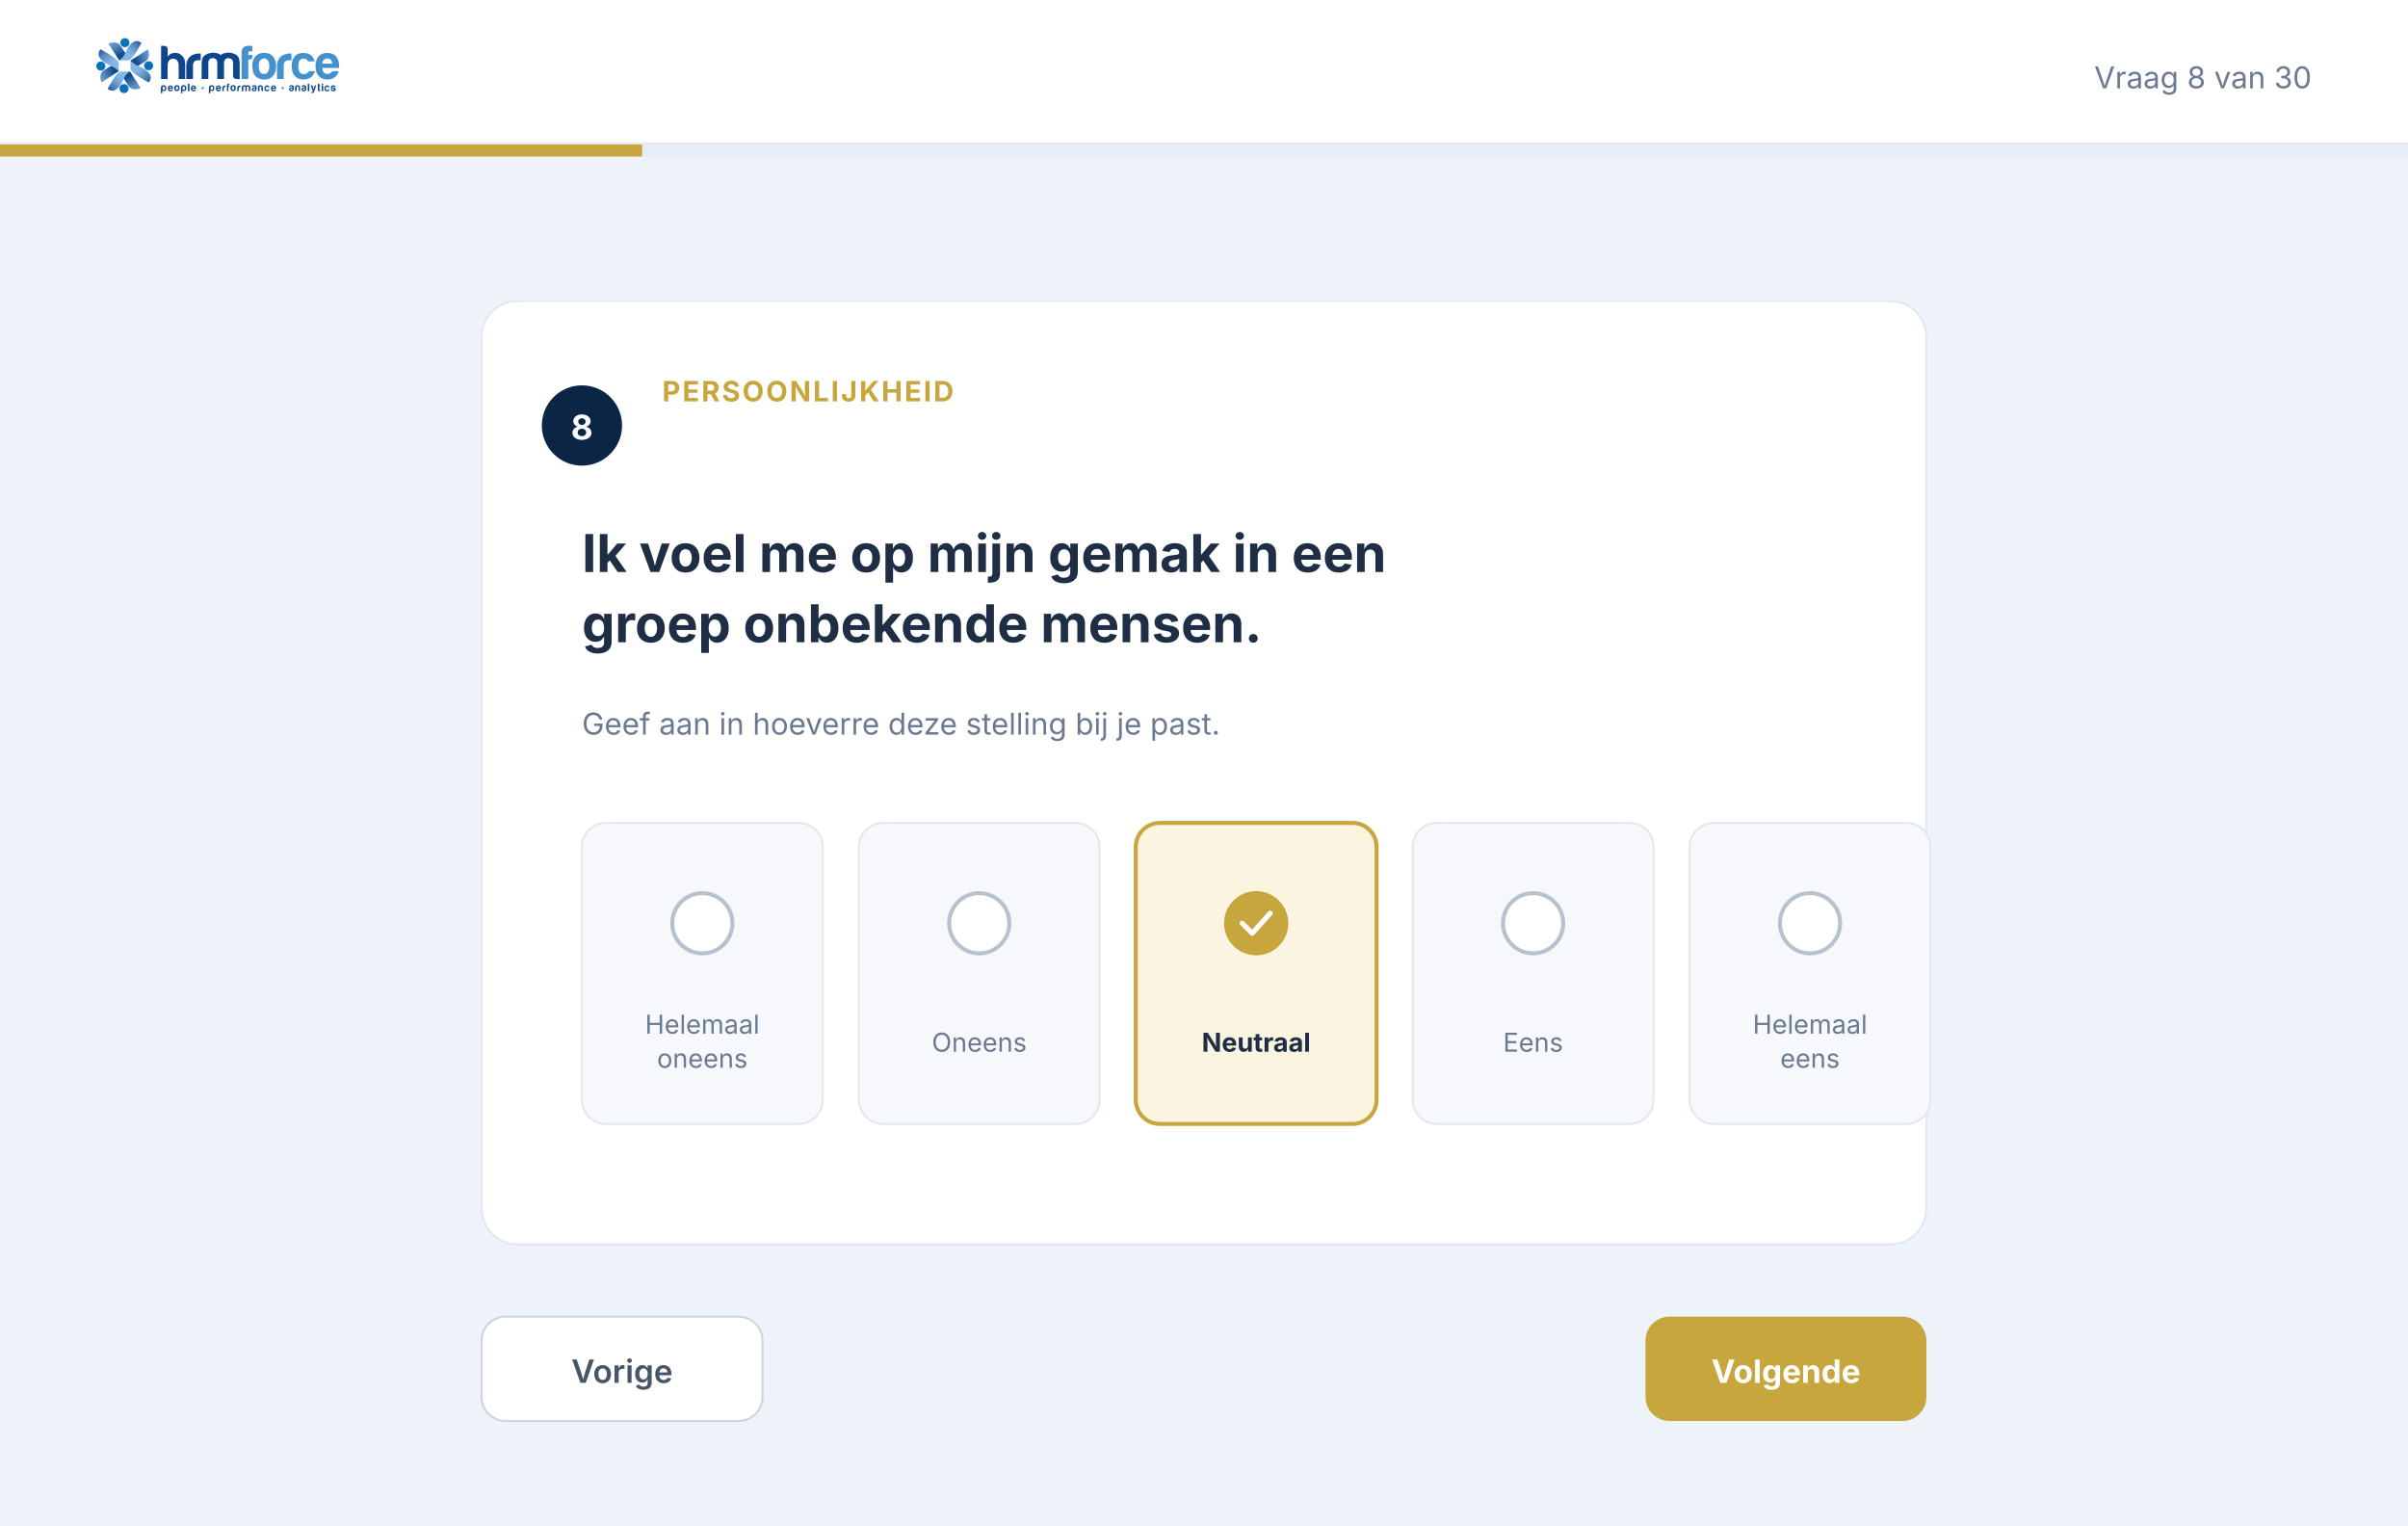
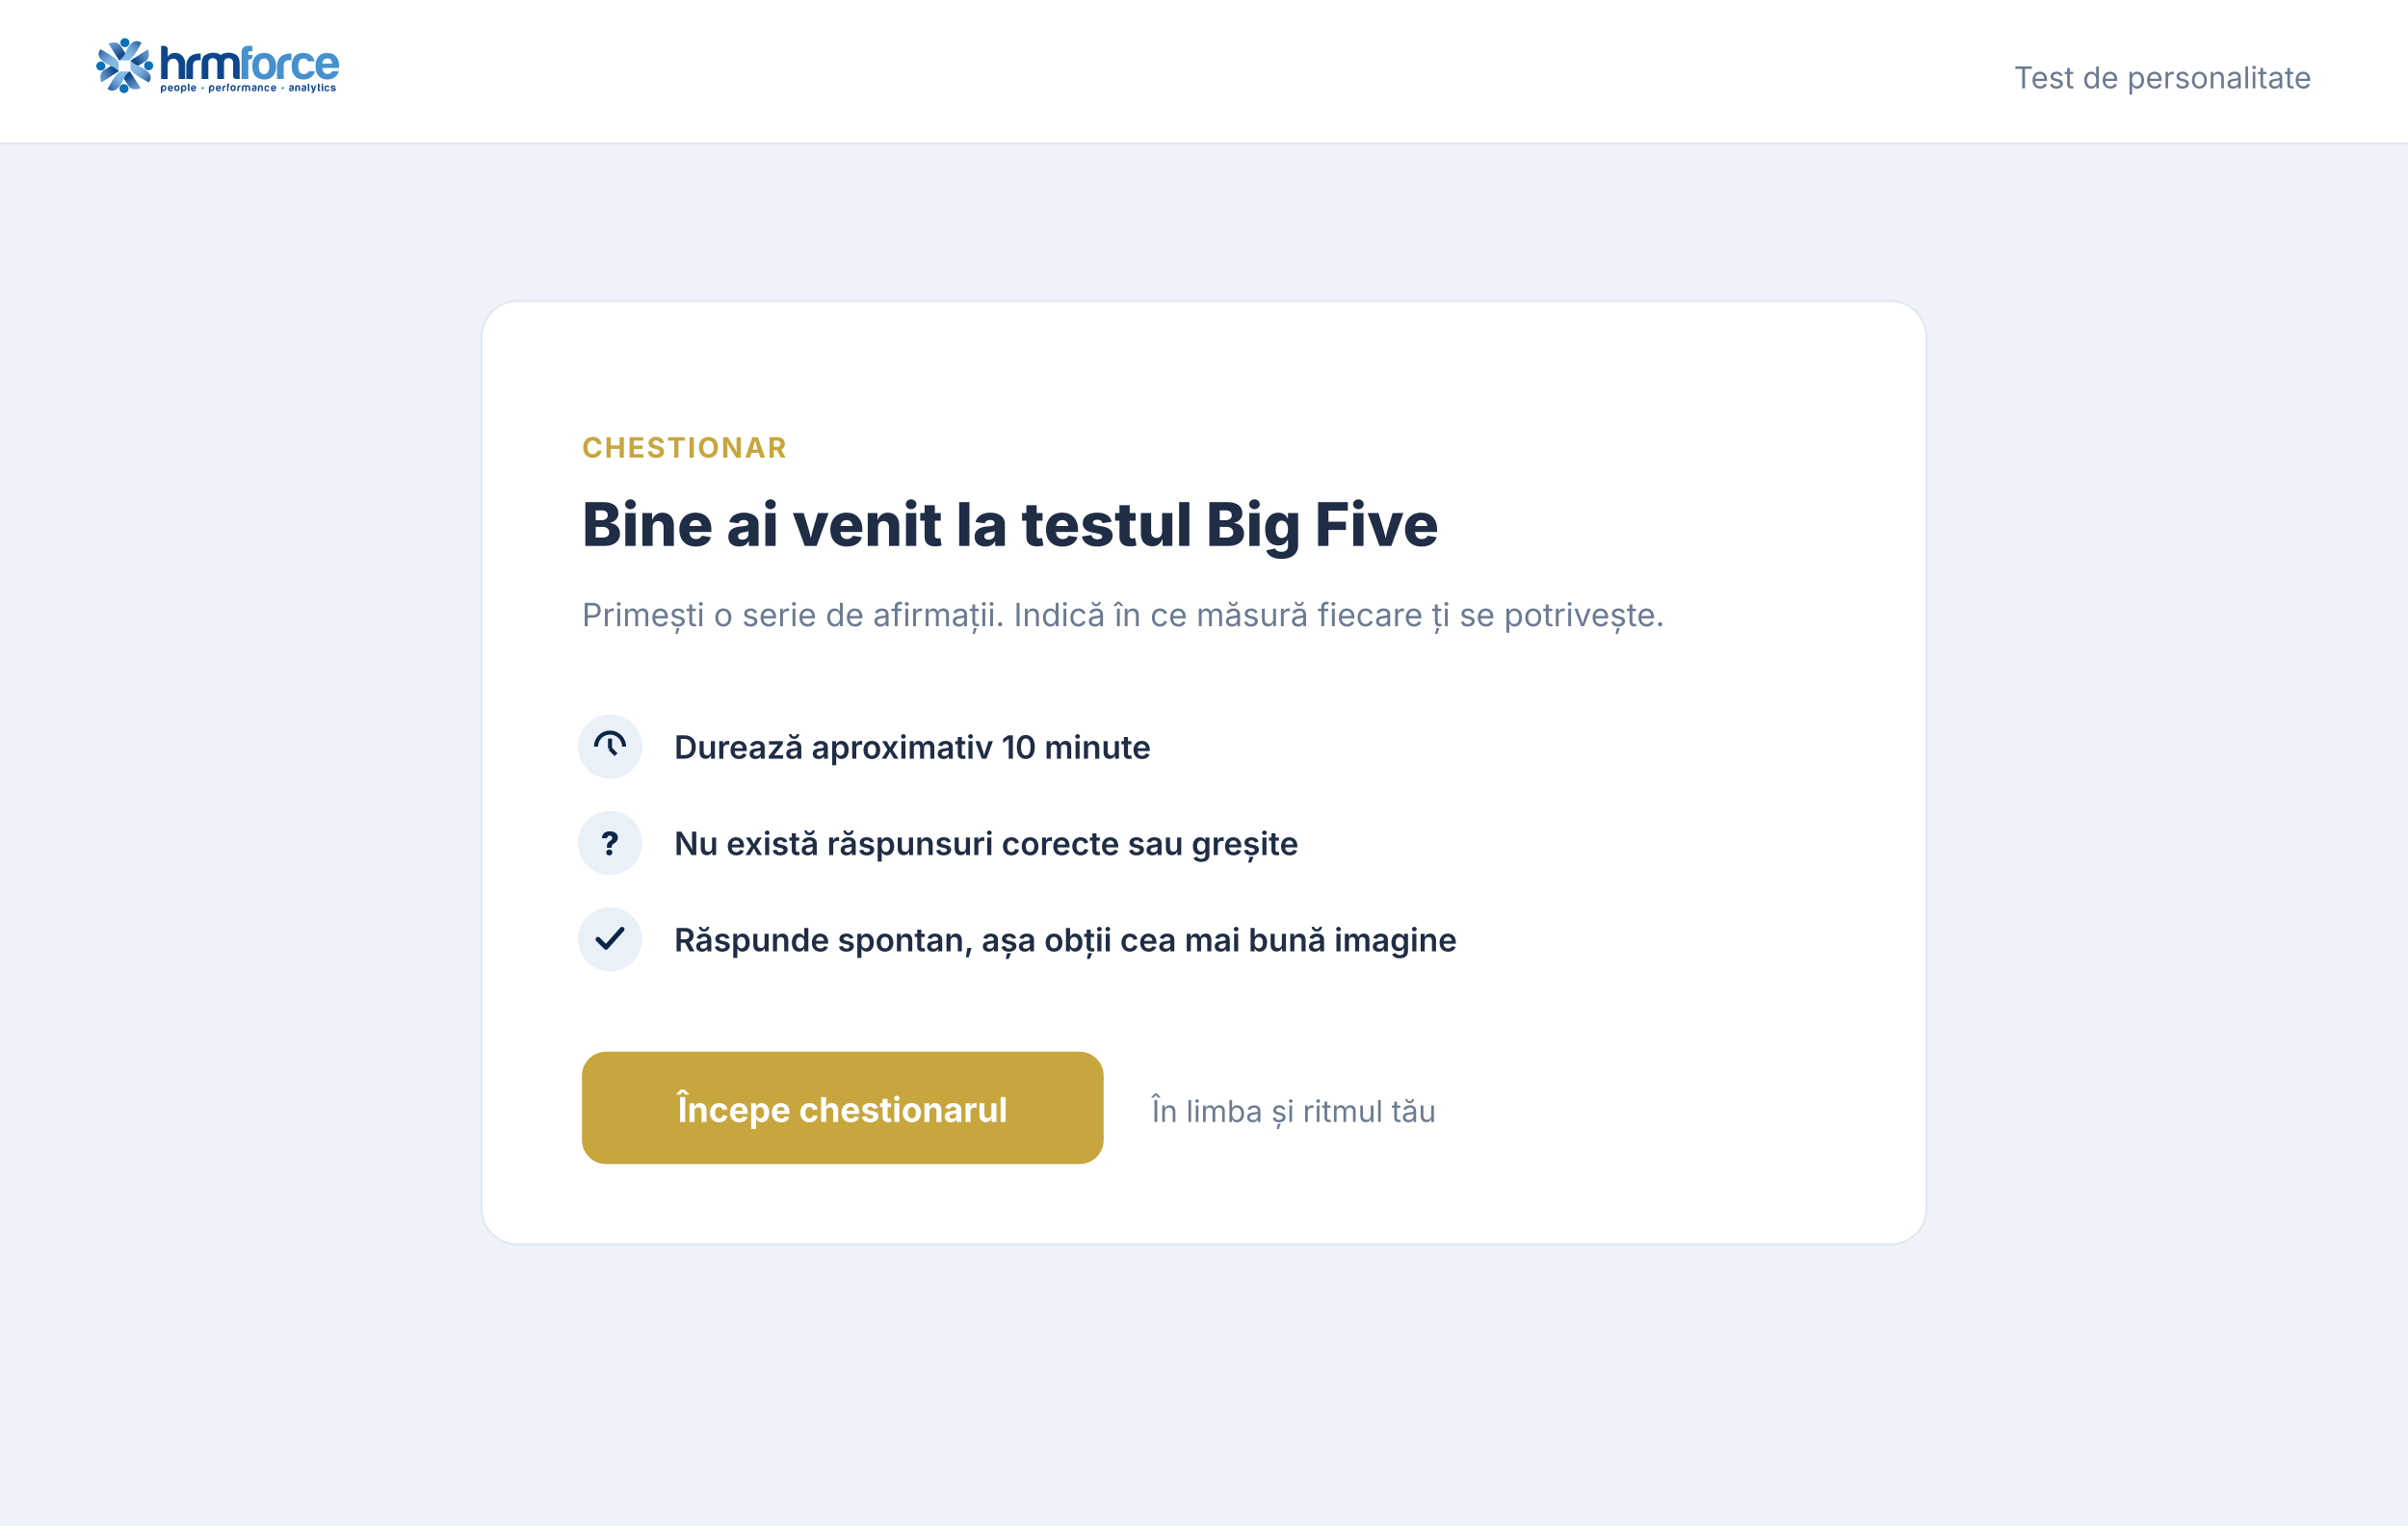
- <svg xmlns="http://www.w3.org/2000/svg" viewBox="0 0 1200 760" font-family="Inter, Segoe UI, Arial, sans-serif" role="img" aria-label="Voorbeeld van het vraagscherm van de hrmforce vragenlijst">
+ <svg xmlns="http://www.w3.org/2000/svg" viewBox="0 0 1200 760" font-family="Inter, Segoe UI, Arial, sans-serif" role="img" aria-label="Exemplu al ecranului de start al chestionarului hrmforce">
  <rect width="1200" height="760" fill="#EEF3F9" />
  <rect x="0" y="0" width="1200" height="72" fill="#FFFFFF" />
  <rect x="0" y="71" width="1200" height="1" fill="#E2E8F0" />
  <g transform="translate(48,19) scale(0.55)">
    <style type="text/css"> .st0{fill:#0E468C;} .st1{fill:#4591CE;} .st2{fill:url(#SVGID_1_);} .st3{fill:url(#SVGID_00000041267482969201277320000011676004090900070813_);} .st4{fill:url(#SVGID_00000144306899739107414480000012411539074238491052_);} .st5{fill:url(#SVGID_00000100347349085123008000000009338267687057571459_);} .st6{fill:#0A70B7;} .st7{fill:url(#SVGID_00000059277984011126092460000010400653105938874040_);} .st8{fill:url(#SVGID_00000088833721890740601420000012042617213019863223_);} .st9{fill:url(#SVGID_00000072260808754010315440000013491959279719050657_);} .st10{fill:url(#SVGID_00000000938048071514272790000013602773776282085567_);} </style>
    <g>
      <g>
        <path class="st0" d="M59.9,49.2c0,0.2-0.1,0.3-0.2,0.5c-0.1,0.1-0.3,0.2-0.5,0.2h-0.7V45c0-0.9,0.3-1.5,0.8-1.9 c0.5-0.3,1.1-0.5,1.7-0.5c0.3,0,0.7,0.1,1,0.2c0.3,0.1,0.6,0.3,0.8,0.5c0.4,0.5,0.6,1.2,0.6,2c0,0.8-0.2,1.5-0.6,2 c-0.4,0.5-0.9,0.7-1.5,0.7c-0.3,0-0.6-0.1-0.9-0.2c-0.3-0.1-0.5-0.3-0.6-0.6V49.2z M62.2,45.4c0-0.5-0.1-0.9-0.3-1.2 c-0.2-0.3-0.5-0.4-0.8-0.4c-0.4,0-0.6,0.1-0.8,0.4c-0.2,0.2-0.3,0.6-0.3,1.2c0,0.5,0.1,0.9,0.3,1.1c0.2,0.3,0.5,0.4,0.8,0.4 c0.3,0,0.6-0.1,0.8-0.4C62.1,46.2,62.2,45.9,62.2,45.4z" />
        <path class="st0" d="M68.4,46.4h1c-0.1,0.5-0.4,1-0.8,1.3c-0.4,0.3-0.9,0.5-1.5,0.5c-0.7,0-1.3-0.2-1.7-0.7 c-0.4-0.5-0.6-1.1-0.6-2c0-0.8,0.2-1.5,0.6-2c0.4-0.5,1-0.7,1.7-0.7c0.8,0,1.4,0.2,1.8,0.7c0.4,0.5,0.6,1.2,0.6,2 c0,0.1,0,0.1,0,0.1c0,0,0,0.1,0,0.1c0,0.1,0,0.1,0,0.1h-3.4c0,0.4,0.1,0.7,0.3,0.9c0.2,0.2,0.4,0.3,0.8,0.3c0.2,0,0.4,0,0.6-0.1 c0,0,0.1,0,0.1-0.1c0,0,0.1-0.1,0.1-0.1c0,0,0.1-0.1,0.1-0.2C68.2,46.4,68.3,46.4,68.4,46.4z M66.1,44.8h2c0-0.4-0.1-0.6-0.3-0.8 c-0.2-0.2-0.4-0.3-0.7-0.3c-0.3,0-0.5,0.1-0.7,0.3C66.2,44.2,66.1,44.5,66.1,44.8z" />
        <path class="st0" d="M71.4,47.5c-0.3-0.2-0.5-0.6-0.6-1c-0.1-0.4-0.2-0.8-0.2-1.2c0-0.4,0-0.7,0.1-1.1c0.1-0.4,0.3-0.6,0.5-0.9 c0.3-0.4,0.8-0.6,1.3-0.7c0.5-0.1,1,0,1.5,0.1c0.5,0.2,0.9,0.5,1.1,1c0.2,0.4,0.3,0.9,0.3,1.5c0,0.4,0,0.8-0.1,1.1 c-0.1,0.3-0.2,0.6-0.4,0.8c-0.3,0.4-0.7,0.7-1.2,0.8c-0.4,0.1-0.9,0.1-1.3,0C72,47.9,71.7,47.7,71.4,47.5z M72.4,44 c-0.3,0.3-0.4,0.7-0.4,1.3c0,0.6,0.1,1,0.3,1.2c0.1,0.1,0.2,0.2,0.4,0.3c0.2,0.1,0.4,0.1,0.6,0c0.2-0.1,0.4-0.2,0.5-0.4 c0.2-0.2,0.2-0.6,0.3-1.1c0-0.5-0.1-0.8-0.2-1.1c-0.2-0.2-0.3-0.4-0.5-0.5c-0.2-0.1-0.4-0.1-0.6,0C72.6,43.9,72.4,44,72.4,44z" />
        <path class="st0" d="M78.1,49.2c0,0.2-0.1,0.3-0.2,0.5c-0.1,0.1-0.3,0.2-0.5,0.2h-0.7V45c0-0.9,0.3-1.5,0.8-1.9 c0.5-0.3,1.1-0.5,1.7-0.5c0.3,0,0.7,0.1,1,0.2c0.3,0.1,0.6,0.3,0.8,0.5c0.4,0.5,0.6,1.2,0.6,2c0,0.8-0.2,1.5-0.6,2 c-0.4,0.5-0.9,0.7-1.5,0.7c-0.3,0-0.6-0.1-0.9-0.2c-0.3-0.1-0.5-0.3-0.6-0.6V49.2z M80.3,45.4c0-0.5-0.1-0.9-0.3-1.2 c-0.2-0.3-0.5-0.4-0.8-0.4c-0.4,0-0.6,0.1-0.8,0.4c-0.2,0.2-0.3,0.6-0.3,1.2c0,0.5,0.1,0.9,0.3,1.1c0.2,0.3,0.5,0.4,0.8,0.4 c0.3,0,0.6-0.1,0.8-0.4C80.2,46.2,80.3,45.9,80.3,45.4z" />
        <path class="st0" d="M83,41.2h0.7c0.2,0,0.3,0.1,0.5,0.2c0.1,0.1,0.2,0.3,0.2,0.5V48H83V41.2z" />
        <path class="st0" d="M89.3,46.4h1c-0.1,0.5-0.4,1-0.8,1.3c-0.4,0.3-0.9,0.5-1.5,0.5c-0.7,0-1.3-0.2-1.7-0.7 c-0.4-0.5-0.6-1.1-0.6-2c0-0.8,0.2-1.5,0.6-2c0.4-0.5,1-0.7,1.7-0.7c0.8,0,1.4,0.2,1.8,0.7c0.4,0.5,0.6,1.2,0.6,2 c0,0.1,0,0.1,0,0.1c0,0,0,0.1,0,0.1c0,0.1,0,0.1,0,0.1h-3.4c0,0.4,0.1,0.7,0.3,0.9c0.2,0.2,0.4,0.3,0.8,0.3c0.2,0,0.4,0,0.6-0.1 c0,0,0.1,0,0.1-0.1c0,0,0.1-0.1,0.1-0.1c0,0,0.1-0.1,0.1-0.2C89,46.4,89.1,46.4,89.3,46.4z M86.9,44.8h2c0-0.4-0.1-0.6-0.3-0.8 c-0.2-0.2-0.4-0.3-0.7-0.3c-0.3,0-0.5,0.1-0.7,0.3C87,44.2,86.9,44.5,86.9,44.8z" />
        <path class="st1" d="M95.3,45.3c0-0.6,0.5-1.1,1.1-1.1s1.1,0.5,1.1,1c0,0.6-0.5,1.1-1.1,1.1C95.7,46.4,95.3,45.9,95.3,45.3z" />
        <path class="st0" d="M103.4,49.2c0,0.2-0.1,0.3-0.2,0.5s-0.3,0.2-0.5,0.2h-0.7V45c0-0.9,0.3-1.5,0.8-1.9c0.5-0.3,1.1-0.5,1.7-0.5 c0.3,0,0.7,0.1,1,0.2c0.3,0.1,0.6,0.3,0.8,0.5c0.4,0.5,0.6,1.2,0.6,2c0,0.8-0.2,1.5-0.6,2c-0.4,0.5-0.9,0.7-1.5,0.7 c-0.3,0-0.6-0.1-0.9-0.2c-0.3-0.1-0.5-0.3-0.6-0.6V49.2z M105.7,45.4c0-0.5-0.1-0.9-0.3-1.2c-0.2-0.3-0.5-0.4-0.8-0.4 c-0.4,0-0.6,0.1-0.8,0.4c-0.2,0.2-0.3,0.6-0.3,1.2c0,0.5,0.1,0.9,0.3,1.1c0.2,0.3,0.5,0.4,0.8,0.4c0.3,0,0.6-0.1,0.8-0.4 C105.6,46.2,105.7,45.9,105.7,45.4z" />
        <path class="st0" d="M111.9,46.4h1c-0.1,0.5-0.4,1-0.8,1.3c-0.4,0.3-0.9,0.5-1.5,0.5c-0.7,0-1.3-0.2-1.7-0.7 c-0.4-0.5-0.6-1.1-0.6-2c0-0.8,0.2-1.5,0.6-2c0.4-0.5,1-0.7,1.7-0.7c0.8,0,1.4,0.2,1.8,0.7c0.4,0.5,0.6,1.2,0.6,2 c0,0.1,0,0.1,0,0.1c0,0,0,0.1,0,0.1c0,0.1,0,0.1,0,0.1h-3.4c0,0.4,0.1,0.7,0.3,0.9c0.2,0.2,0.4,0.3,0.8,0.3c0.2,0,0.4,0,0.6-0.1 c0,0,0.1,0,0.1-0.1c0,0,0.1-0.1,0.1-0.1c0,0,0.1-0.1,0.1-0.2C111.6,46.4,111.8,46.4,111.9,46.4z M109.6,44.8h2 c0-0.4-0.1-0.6-0.3-0.8c-0.2-0.2-0.4-0.3-0.7-0.3c-0.3,0-0.5,0.1-0.7,0.3C109.7,44.2,109.6,44.5,109.6,44.8z" />
        <path class="st0" d="M114.2,48v-2.5c0-0.5,0.1-0.9,0.2-1.3c0.2-0.3,0.4-0.6,0.6-0.8c0.2-0.2,0.5-0.3,0.9-0.4 c0.3-0.1,0.7-0.1,1-0.1c0,0,0.1,0,0.1,0c0,0,0.1,0,0.1,0v1.4h-0.5c-0.4,0-0.7,0.1-0.8,0.3c-0.2,0.2-0.3,0.5-0.3,0.9V48H114.2z" />
        <path class="st0" d="M118.4,48v-5.4c0-0.5,0.1-0.8,0.4-1.1c0.2-0.2,0.6-0.3,1.2-0.3c0.1,0,0.2,0,0.3,0c0.1,0,0.3,0,0.3,0v1.1h-0.4 c-0.2,0-0.3,0-0.4,0.1c-0.1,0.1-0.1,0.2-0.1,0.3v0.4h0.8v0.3c0,0.2-0.1,0.4-0.2,0.5c-0.1,0.1-0.3,0.2-0.5,0.2h-0.2V48H118.4z" />
        <path class="st0" d="M122.3,47.5c-0.3-0.2-0.5-0.6-0.6-1c-0.1-0.4-0.2-0.8-0.2-1.2c0-0.4,0-0.7,0.1-1.1c0.1-0.4,0.3-0.6,0.5-0.9 c0.3-0.4,0.8-0.6,1.3-0.7c0.5-0.1,1,0,1.5,0.1c0.5,0.2,0.9,0.5,1.1,1c0.2,0.4,0.3,0.9,0.3,1.5c0,0.4,0,0.8-0.1,1.1 c-0.1,0.3-0.2,0.6-0.4,0.8c-0.3,0.4-0.7,0.7-1.2,0.8c-0.4,0.1-0.9,0.1-1.3,0C123,47.9,122.6,47.7,122.3,47.5z M123.3,44 c-0.3,0.3-0.4,0.7-0.4,1.3c0,0.6,0.1,1,0.3,1.2c0.1,0.1,0.2,0.2,0.4,0.3c0.2,0.1,0.4,0.1,0.6,0c0.2-0.1,0.4-0.2,0.5-0.4 c0.2-0.2,0.2-0.6,0.3-1.1c0-0.5-0.1-0.8-0.2-1.1c-0.2-0.2-0.3-0.4-0.5-0.5c-0.2-0.1-0.4-0.1-0.6,0C123.5,43.9,123.4,44,123.3,44z" />
        <path class="st0" d="M127.7,48v-2.5c0-0.5,0.1-0.9,0.2-1.3c0.2-0.3,0.4-0.6,0.6-0.8c0.2-0.2,0.5-0.3,0.9-0.4s0.7-0.1,1-0.1 c0,0,0.1,0,0.1,0s0.1,0,0.1,0v1.4h-0.5c-0.4,0-0.7,0.1-0.8,0.3c-0.2,0.2-0.3,0.5-0.3,0.9V48H127.7z" />
        <path class="st0" d="M136.3,48H135v-3.1v-0.3c0-0.3-0.1-0.5-0.3-0.7c-0.2-0.1-0.4-0.2-0.6-0.2c-0.2,0-0.4,0.1-0.6,0.2 c-0.2,0.1-0.3,0.4-0.3,0.7V48h-1.4v-3.1c0-0.9,0.2-1.5,0.7-1.8c0.5-0.3,1-0.5,1.5-0.5c0.3,0,0.6,0,0.9,0.1 c0.3,0.1,0.5,0.2,0.8,0.4c0.2-0.2,0.4-0.3,0.7-0.4c0.3-0.1,0.5-0.1,0.8-0.1c0.6,0,1.1,0.2,1.6,0.5c0.5,0.3,0.7,0.9,0.7,1.8V48 h-0.7c-0.2,0-0.4-0.1-0.5-0.2c-0.1-0.1-0.2-0.3-0.2-0.5v-2.7c0-0.3-0.1-0.5-0.3-0.7c-0.2-0.1-0.4-0.2-0.6-0.2 c-0.2,0-0.4,0.1-0.6,0.2c-0.2,0.1-0.3,0.4-0.3,0.7v0.3V48z" />
        <path class="st0" d="M144.3,47.8c-0.3,0.1-0.6,0.2-0.9,0.3c-0.3,0-0.6,0-0.8,0c-0.5,0-0.9-0.1-1.2-0.4c-0.4-0.3-0.5-0.7-0.5-1.3 c0-0.5,0.2-0.9,0.5-1.2c0.3-0.2,0.7-0.4,1.2-0.5c0.1,0,0.1,0,0.2,0c0.1,0,0.2,0,0.3,0c0.6-0.1,0.9-0.2,0.9-0.5 c0-0.2-0.1-0.3-0.3-0.4c-0.2-0.1-0.4-0.1-0.6-0.1c-0.2,0-0.3,0-0.5,0.1c-0.1,0.1-0.2,0.2-0.3,0.3H141c0.1-0.4,0.2-0.7,0.5-1 c0.4-0.3,0.9-0.5,1.5-0.5c0.7,0,1.3,0.1,1.6,0.4c0.4,0.3,0.6,0.6,0.6,1.1v1.8c0,0.5-0.1,0.9-0.3,1.2 C144.8,47.4,144.6,47.6,144.3,47.8z M144,45.3c-0.2,0.1-0.4,0.2-0.8,0.3l-0.5,0.1c-0.2,0.1-0.4,0.2-0.5,0.3 c-0.1,0.1-0.1,0.3-0.1,0.4c0,0.2,0.1,0.4,0.2,0.5c0.1,0.1,0.3,0.2,0.5,0.2c0.4,0,0.7-0.1,0.9-0.3c0.2-0.2,0.3-0.5,0.3-0.9V45.3z" />
        <path class="st0" d="M151,48h-0.7c-0.2,0-0.4-0.1-0.5-0.2c-0.1-0.1-0.2-0.3-0.2-0.5v-2.7c0-0.3-0.1-0.5-0.3-0.7 c-0.2-0.1-0.4-0.2-0.6-0.2c-0.2,0-0.4,0.1-0.6,0.2c-0.2,0.1-0.3,0.4-0.3,0.7V48h-1.4v-3.1c0-0.9,0.2-1.5,0.7-1.8 c0.5-0.3,1-0.5,1.5-0.5c0.6,0,1.1,0.2,1.6,0.5c0.5,0.3,0.7,0.9,0.7,1.8V48z" />
        <path class="st0" d="M155.9,46.4h1c-0.1,0.5-0.4,1-0.8,1.3c-0.4,0.3-0.9,0.5-1.5,0.5c-0.7,0-1.3-0.2-1.7-0.7 c-0.4-0.5-0.6-1.1-0.6-2c0-0.8,0.2-1.5,0.6-2c0.4-0.5,1-0.7,1.7-0.7c0.8,0,1.4,0.2,1.8,0.7c0.2,0.3,0.4,0.6,0.5,1h-1.4 c-0.1-0.1-0.1-0.2-0.2-0.3c-0.2-0.2-0.4-0.3-0.7-0.3c-0.3,0-0.5,0.1-0.7,0.3c-0.2,0.3-0.4,0.7-0.4,1.3s0.1,1,0.4,1.3 c0.2,0.2,0.4,0.3,0.8,0.3c0.2,0,0.4,0,0.6-0.1c0,0,0.1,0,0.1-0.1c0,0,0.1-0.1,0.1-0.1c0,0,0.1-0.1,0.2-0.2 C155.7,46.4,155.8,46.4,155.9,46.4z" />
        <path class="st0" d="M161.8,46.4h1c-0.1,0.5-0.4,1-0.8,1.3c-0.4,0.3-0.9,0.5-1.5,0.5c-0.7,0-1.3-0.2-1.7-0.7 c-0.4-0.5-0.6-1.1-0.6-2c0-0.8,0.2-1.5,0.6-2c0.4-0.5,1-0.7,1.7-0.7c0.8,0,1.4,0.2,1.8,0.7c0.4,0.5,0.6,1.2,0.6,2 c0,0.1,0,0.1,0,0.1c0,0,0,0.1,0,0.1c0,0.1,0,0.1,0,0.1h-3.4c0,0.4,0.1,0.7,0.3,0.9c0.2,0.2,0.4,0.3,0.8,0.3c0.2,0,0.4,0,0.6-0.1 c0,0,0.1,0,0.1-0.1c0,0,0.1-0.1,0.1-0.1c0,0,0.1-0.1,0.1-0.2C161.5,46.4,161.7,46.4,161.8,46.4z M159.5,44.8h2 c0-0.4-0.1-0.6-0.3-0.8c-0.2-0.2-0.4-0.3-0.7-0.3c-0.3,0-0.5,0.1-0.7,0.3C159.6,44.2,159.5,44.5,159.5,44.8z" />
        <path class="st1" d="M167.8,45.3c0-0.6,0.5-1.1,1.1-1.1c0.6,0,1.1,0.5,1.1,1c0,0.6-0.5,1.1-1.1,1.1 C168.3,46.4,167.8,45.9,167.8,45.3z" />
        <path class="st0" d="M178,47.8c-0.3,0.1-0.6,0.2-0.9,0.3c-0.3,0-0.6,0-0.8,0c-0.5,0-0.9-0.1-1.2-0.4c-0.4-0.3-0.5-0.7-0.5-1.3 c0-0.5,0.2-0.9,0.5-1.2c0.3-0.2,0.7-0.4,1.2-0.5c0.1,0,0.1,0,0.2,0c0.1,0,0.2,0,0.3,0c0.6-0.1,0.9-0.2,0.9-0.5 c0-0.2-0.1-0.3-0.3-0.4c-0.2-0.1-0.4-0.1-0.6-0.1c-0.2,0-0.3,0-0.5,0.1s-0.2,0.2-0.3,0.3h-1.3c0.1-0.4,0.2-0.7,0.5-1 c0.4-0.3,0.9-0.5,1.5-0.5c0.7,0,1.3,0.1,1.6,0.4c0.4,0.3,0.6,0.6,0.6,1.1v1.8c0,0.5-0.1,0.9-0.3,1.2 C178.5,47.4,178.2,47.6,178,47.8z M177.6,45.3c-0.2,0.1-0.4,0.2-0.8,0.3l-0.5,0.1c-0.2,0.1-0.4,0.2-0.5,0.3 c-0.1,0.1-0.1,0.3-0.1,0.4c0,0.2,0.1,0.4,0.2,0.5c0.1,0.1,0.3,0.2,0.5,0.2c0.4,0,0.7-0.1,0.9-0.3c0.2-0.2,0.3-0.5,0.3-0.9V45.3z" />
        <path class="st0" d="M184.7,48H184c-0.2,0-0.4-0.1-0.5-0.2c-0.1-0.1-0.2-0.3-0.2-0.5v-2.7c0-0.3-0.1-0.5-0.3-0.7 c-0.2-0.1-0.4-0.2-0.6-0.2c-0.2,0-0.4,0.1-0.6,0.2c-0.2,0.1-0.3,0.4-0.3,0.7V48h-1.4v-3.1c0-0.9,0.2-1.5,0.7-1.8 c0.5-0.3,1-0.5,1.5-0.5c0.6,0,1.1,0.2,1.6,0.5c0.5,0.3,0.7,0.9,0.7,1.8V48z" />
        <path class="st0" d="M189.3,47.8c-0.3,0.1-0.6,0.2-0.9,0.3c-0.3,0-0.6,0-0.8,0c-0.5,0-0.9-0.1-1.2-0.4c-0.4-0.3-0.5-0.7-0.5-1.3 c0-0.5,0.2-0.9,0.5-1.2c0.3-0.2,0.7-0.4,1.2-0.5c0.1,0,0.1,0,0.2,0c0.1,0,0.2,0,0.3,0c0.6-0.1,0.9-0.2,0.9-0.5 c0-0.2-0.1-0.3-0.3-0.4c-0.2-0.1-0.4-0.1-0.6-0.1c-0.2,0-0.3,0-0.5,0.1s-0.2,0.2-0.3,0.3H186c0.1-0.4,0.2-0.7,0.5-1 c0.4-0.3,0.9-0.5,1.5-0.5c0.7,0,1.3,0.1,1.6,0.4c0.4,0.3,0.6,0.6,0.6,1.1v1.8c0,0.5-0.1,0.9-0.3,1.2 C189.8,47.4,189.6,47.6,189.3,47.8z M189,45.3c-0.2,0.1-0.4,0.2-0.8,0.3l-0.5,0.1c-0.2,0.1-0.4,0.2-0.5,0.3 c-0.1,0.1-0.1,0.3-0.1,0.4c0,0.2,0.1,0.4,0.2,0.5c0.1,0.1,0.3,0.2,0.5,0.2c0.4,0,0.7-0.1,0.9-0.3c0.2-0.2,0.3-0.5,0.3-0.9V45.3z" />
        <path class="st0" d="M191.6,41.2h0.7c0.2,0,0.3,0.1,0.5,0.2c0.1,0.1,0.2,0.3,0.2,0.5V48h-1.4V41.2z" />
        <path class="st0" d="M195,49.8v-1.1h0.4c0.3,0,0.5-0.1,0.6-0.2c0.2-0.1,0.2-0.3,0.1-0.6l-1.8-5.2h1.5l1.1,3.7l0.9-3.2 c0.1-0.3,0.3-0.5,0.6-0.5h0.9l-2,5.9c-0.2,0.4-0.4,0.7-0.6,0.9c-0.2,0.2-0.6,0.2-1.2,0.2c0,0-0.1,0-0.1,0s-0.1,0-0.1,0 c0,0-0.1,0-0.1,0C195.1,49.8,195,49.8,195,49.8z" />
        <path class="st0" d="M202.9,48c-0.4,0-0.9,0-1.4,0c-0.5,0-0.8-0.4-0.8-1v-5.8h0.7c0.2,0,0.3,0.1,0.5,0.2c0.1,0.1,0.2,0.3,0.2,0.5 v0.9h0.8V43c0,0.2-0.1,0.4-0.2,0.5c-0.1,0.1-0.3,0.2-0.5,0.2h-0.1v2.9c0,0.2,0.1,0.3,0.4,0.3h0.4V48z" />
        <path class="st0" d="M204.2,41.2h0.7c0.2,0,0.3,0.1,0.5,0.2c0.1,0.1,0.2,0.3,0.2,0.5v0.4h-1.4V41.2z M204.2,42.7h0.7 c0.2,0,0.3,0.1,0.5,0.2c0.1,0.1,0.2,0.3,0.2,0.5V48h-1.4V42.7z" />
        <path class="st0" d="M210.3,46.4h1c-0.1,0.5-0.4,1-0.8,1.3c-0.4,0.3-0.9,0.5-1.5,0.5c-0.7,0-1.3-0.2-1.7-0.7 c-0.4-0.5-0.6-1.1-0.6-2c0-0.8,0.2-1.5,0.6-2c0.4-0.5,1-0.7,1.7-0.7c0.8,0,1.4,0.2,1.8,0.7c0.2,0.3,0.4,0.6,0.5,1h-1.4 c-0.1-0.1-0.1-0.2-0.2-0.3c-0.2-0.2-0.4-0.3-0.7-0.3c-0.3,0-0.5,0.1-0.7,0.3c-0.2,0.3-0.4,0.7-0.4,1.3s0.1,1,0.4,1.3 c0.2,0.2,0.4,0.3,0.8,0.3c0.2,0,0.4,0,0.6-0.1c0,0,0.1,0,0.1-0.1c0,0,0.1-0.1,0.1-0.1c0,0,0.1-0.1,0.2-0.2 C210,46.4,210.1,46.4,210.3,46.4z" />
        <path class="st0" d="M212.4,46.2h1.3c0,0.3,0.1,0.5,0.3,0.6c0.2,0.1,0.5,0.2,0.8,0.2c0.2,0,0.4,0,0.6-0.1c0.2-0.1,0.2-0.2,0.2-0.4 c0-0.2-0.3-0.4-0.8-0.5c-0.2,0-0.4-0.1-0.5-0.1c-0.7-0.2-1.2-0.4-1.4-0.6c-0.3-0.2-0.4-0.5-0.4-0.9c0-0.5,0.2-0.9,0.6-1.2 c0.4-0.3,0.9-0.5,1.5-0.5c0.7,0,1.2,0.2,1.6,0.5c0.4,0.3,0.6,0.8,0.6,1.3H216c-0.2,0-0.4-0.1-0.6-0.3c-0.1-0.1-0.1-0.1-0.2-0.2 c-0.2-0.1-0.4-0.2-0.6-0.2c-0.3,0-0.5,0-0.6,0.1c-0.1,0.1-0.2,0.2-0.2,0.4c0,0.2,0.3,0.4,1,0.5c0.1,0,0.1,0,0.2,0.1 c0.1,0,0.1,0,0.2,0c0.7,0.2,1.1,0.4,1.4,0.6c0.2,0.2,0.4,0.5,0.4,0.9c0,0.6-0.2,1-0.6,1.3c-0.4,0.3-1,0.4-1.8,0.4 c-0.7,0-1.3-0.2-1.7-0.5C212.6,47.3,212.4,46.9,212.4,46.2L212.4,46.2z" />
      </g>
      <g>
        <g>
          <path class="st0" d="M73.3,20.4c-0.9-1.2-2.1-1.8-3.6-1.8c-1.6,0-2.9,0.6-3.8,1.7c-0.9,1.2-1.3,2.8-1.3,4.8v12h-5.9V7h3 c0.8,0,1.5,0.3,2.1,0.9c0.6,0.6,0.9,1.3,0.9,2.1v6.9c1-1.7,2.5-2.9,4.5-3.3c1.9-0.5,3.8-0.3,5.5,0.3c1.6,0.7,3,1.8,4.1,3.3 c1.1,1.5,1.7,3.6,1.7,6.3V37h-5.9V25c0-0.9-0.1-1.7-0.2-2.4C74.2,21.9,73.8,21.1,73.3,20.4z" />
          <path class="st0" d="M81.5,37V25.8c0-2.3,0.3-4.2,1-5.7c0.7-1.5,1.6-2.8,2.8-3.7c1.1-0.9,2.4-1.5,3.9-1.9c1.5-0.4,3-0.6,4.6-0.6 c0.1,0,0.3,0,0.4,0s0.3,0,0.4,0V20h-2c-1.7,0-2.9,0.4-3.8,1.2c-0.8,0.8-1.2,2.1-1.2,3.8v12H81.5z" />
          <path class="st0" d="M115.6,37h-6V23.4v-1.2c0-1.4-0.4-2.4-1.3-3.1c-0.8-0.6-1.8-1-2.8-1c-1,0-2,0.3-2.8,1 c-0.8,0.6-1.2,1.7-1.2,3.1V37h-6.1V23.4c0-4,1-6.6,3.1-8c2.1-1.3,4.4-2.1,6.9-2.2c1.3,0,2.6,0.1,3.9,0.4c1.3,0.3,2.4,0.9,3.5,1.7 c0.9-0.8,1.9-1.3,3.1-1.6c1.2-0.3,2.4-0.5,3.7-0.6c2.6,0,4.9,0.7,7.1,2c2.2,1.3,3.2,4,3.2,8.1V37h-3.1c-0.9,0-1.6-0.3-2.1-0.8 c-0.6-0.6-0.8-1.3-0.8-2.1V22.2c0-1.4-0.4-2.4-1.3-3.1c-0.8-0.6-1.8-1-2.8-1s-2,0.3-2.8,1c-0.8,0.6-1.3,1.7-1.3,3.1v1.2V37z" />
          <path class="st1" d="M131.6,37V13.1c0-2.1,0.6-3.7,1.7-4.7c1-1,2.8-1.5,5.2-1.5c0.6,0,1,0,1.4,0.1c0.6,0,1.1,0,1.5,0.1v4.8h-1.6 c-0.8,0-1.4,0.1-1.7,0.3c-0.3,0.2-0.4,0.7-0.4,1.4v1.6h3.8v1.3c0,0.9-0.3,1.6-0.9,2.1c-0.6,0.6-1.3,0.8-2,0.8h-0.9V37H131.6z" />
          <path class="st1" d="M144.7,34.9c-1.2-1-2.1-2.5-2.6-4.2c-0.5-1.8-0.8-3.6-0.8-5.5c0-1.6,0.2-3.1,0.7-4.7 c0.4-1.6,1.1-2.9,2.1-3.9c1.5-1.7,3.5-2.8,5.9-3.1c2.4-0.3,4.5-0.1,6.5,0.6c2.2,0.9,3.8,2.4,4.9,4.5c1,1.9,1.5,4.2,1.5,6.7 c0,1.9-0.2,3.5-0.6,4.8c-0.4,1.3-0.9,2.5-1.6,3.4c-1.4,1.9-3.2,3.1-5.3,3.6c-1.9,0.5-3.9,0.6-5.8,0.1 C147.4,36.7,145.8,36,144.7,34.9z M148.9,19.6c-1.2,1.3-1.8,3.3-1.7,6c0.1,2.7,0.6,4.5,1.5,5.5c0.3,0.5,1,0.9,1.8,1.2 c0.9,0.3,1.8,0.3,2.7,0.1c0.9-0.3,1.7-0.9,2.4-2c0.7-1,1.1-2.7,1.1-5.1c0-2.1-0.3-3.7-1-4.7c-0.7-1-1.4-1.7-2.3-2 c-0.9-0.3-1.7-0.3-2.6,0S149.3,19.2,148.9,19.6z" />
          <path class="st1" d="M163.7,37V25.8c0-2.3,0.3-4.2,1-5.7c0.7-1.5,1.6-2.8,2.8-3.7c1.1-0.9,2.4-1.5,3.9-1.9c1.5-0.4,3-0.6,4.6-0.6 c0.1,0,0.3,0,0.4,0c0.2,0,0.3,0,0.4,0V20h-2c-1.7,0-2.9,0.4-3.8,1.2c-0.8,0.8-1.2,2.1-1.2,3.8v12H163.7z" />
          <path class="st1" d="M193.7,29.9h4.4c-0.6,2.4-1.9,4.3-3.7,5.6c-1.8,1.3-4.1,2-6.8,2c-3.3,0-5.9-1.1-7.8-3.2 c-1.9-2.1-2.8-5.1-2.8-9c0-3.7,0.9-6.6,2.7-8.7c1.9-2.2,4.5-3.2,7.8-3.2c3.5,0,6.2,1,8.1,3.1c1,1.3,1.8,2.8,2.3,4.5h-6.1 c-0.3-0.6-0.6-1-0.9-1.3c-0.8-0.8-1.8-1.2-3.2-1.2c-1.3,0-2.3,0.4-3.1,1.2c-1,1.2-1.6,3.1-1.6,5.8c0,2.7,0.5,4.6,1.6,5.7 c0.8,0.9,1.9,1.4,3.4,1.4c1,0,1.8-0.2,2.5-0.6c0.2-0.1,0.3-0.2,0.5-0.3c0.1-0.1,0.3-0.3,0.5-0.5c0.1-0.2,0.3-0.4,0.7-0.7 C192.5,30,193,29.9,193.7,29.9z" />
          <path class="st1" d="M215.3,29.9h4.4c-0.6,2.4-1.9,4.3-3.7,5.6c-1.8,1.3-4.1,2-6.8,2c-3.3,0-5.9-1.1-7.8-3.2 c-1.9-2.1-2.8-5.1-2.8-9c0-3.7,0.9-6.6,2.7-8.7c1.9-2.2,4.5-3.2,7.8-3.2c3.5,0,6.2,1,8.1,3.1c1.9,2.2,2.8,5.2,2.8,9 c0,0.2,0,0.4,0,0.6c0,0.2,0,0.3,0,0.3c0,0.3,0,0.5-0.1,0.6h-15.1c0.1,1.8,0.5,3.1,1.3,4c0.8,0.9,1.9,1.4,3.4,1.4 c1,0,1.8-0.2,2.5-0.6c0.2-0.1,0.3-0.2,0.5-0.3c0.1-0.1,0.3-0.3,0.5-0.5c0.1-0.2,0.3-0.4,0.7-0.7C214,30,214.6,29.9,215.3,29.9z M204.8,23.1h8.9c-0.1-1.6-0.5-2.7-1.2-3.5c-0.8-0.8-1.8-1.2-3.2-1.2c-1.3,0-2.3,0.4-3.1,1.2C205.3,20.4,204.9,21.6,204.8,23.1z" />
        </g>
      </g>
      <g>
        <linearGradient id="SVGID_1_" gradientUnits="userSpaceOnUse" x1="269.058" y1="-33.96" x2="244.245" y2="-13.046" gradientTransform="matrix(0.1802 -0.7132 0.719 0.148 5.1692 231.5801)">
          <stop offset="0" style="stop-color:#11498B" />
          <stop offset="0.134" style="stop-color:#2B5E9E" />
          <stop offset="0.323" style="stop-color:#487CB6" />
          <stop offset="0.509" style="stop-color:#6195CA" />
          <stop offset="0.687" style="stop-color:#74A8D9" />
          <stop offset="0.854" style="stop-color:#80B4E2" />
          <stop offset="1" style="stop-color:#84B8E5" />
        </linearGradient>
        <path class="st2" d="M40.2,45.3c0,0-7.2,3.4-10.9-1.8l-5.2-8c0,0,4.9-5.4,6.3-5.4L40.2,45.3z" />
        <linearGradient id="SVGID_00000177453826184911420550000004482426704577864588_" gradientUnits="userSpaceOnUse" x1="277.832" y1="81.513" x2="281.783" y2="109.16" gradientTransform="matrix(-0.4519 -0.553 0.5583 -0.4459 89.9572 238.7165)">
          <stop offset="0" style="stop-color:#11498B" />
          <stop offset="0.134" style="stop-color:#2B5E9E" />
          <stop offset="0.323" style="stop-color:#487CB6" />
          <stop offset="0.509" style="stop-color:#6195CA" />
          <stop offset="0.687" style="stop-color:#74A8D9" />
          <stop offset="0.854" style="stop-color:#80B4E2" />
          <stop offset="1" style="stop-color:#84B8E5" />
        </linearGradient>
        <path style="fill:url(#SVGID_00000177453826184911420550000004482426704577864588_);" d="M10.2,46c0,0,8.1-15.9,12-15.8l8.1,0 c0,0-2.8,0.8-5.5,6.7C24.9,36.8,19,52.6,10.2,46z" />
        <g>
          <linearGradient id="SVGID_00000052093404776364732160000007170217534415376011_" gradientUnits="userSpaceOnUse" x1="130.088" y1="311.549" x2="105.355" y2="332.395" gradientTransform="matrix(-0.1802 0.7132 -0.719 -0.148 269.3591 -31.1578)">
            <stop offset="0" style="stop-color:#11498B" />
            <stop offset="0.134" style="stop-color:#2B5E9E" />
            <stop offset="0.323" style="stop-color:#487CB6" />
            <stop offset="0.509" style="stop-color:#6195CA" />
            <stop offset="0.687" style="stop-color:#74A8D9" />
            <stop offset="0.854" style="stop-color:#80B4E2" />
            <stop offset="1" style="stop-color:#84B8E5" />
          </linearGradient>
          <path style="fill:url(#SVGID_00000052093404776364732160000007170217534415376011_);" d="M11,5c0,0,7.2-3.4,10.9,1.8l5.2,8 c0,0-5,5.4-6.4,5.4L11,5z" />
          <linearGradient id="SVGID_00000087381027486974030150000013365315481581006256_" gradientUnits="userSpaceOnUse" x1="-81.699" y1="190.55" x2="-77.745" y2="218.226" gradientTransform="matrix(0.4519 0.553 -0.5583 0.4459 184.5719 -38.2942)">
            <stop offset="0" style="stop-color:#11498B" />
            <stop offset="0.134" style="stop-color:#2B5E9E" />
            <stop offset="0.323" style="stop-color:#487CB6" />
            <stop offset="0.509" style="stop-color:#6195CA" />
            <stop offset="0.687" style="stop-color:#74A8D9" />
            <stop offset="0.854" style="stop-color:#80B4E2" />
            <stop offset="1" style="stop-color:#84B8E5" />
          </linearGradient>
          <path style="fill:url(#SVGID_00000087381027486974030150000013365315481581006256_);" d="M40.9,4.3c0,0-8,15.8-12,15.9l-8.2,0 c0,0,2.8-0.8,5.5-6.7C26.3,13.4,32.2-2.4,40.9,4.3z" />
          <path class="st6" d="M30,4.1c0,2.3-1.8,4.1-4.1,4.1c-2.3,0-4.1-1.8-4.1-4.1c0-2.3,1.8-4.1,4.1-4.1C28.2,0,30,1.8,30,4.1z" />
        </g>
        <path class="st6" d="M29.2,45.7c0,2.3-1.8,4.1-4.1,4.1c-2.3,0-4.1-1.8-4.1-4.1c0-2.3,1.8-4.1,4.1-4.1 C27.4,41.6,29.2,43.5,29.2,45.7z" />
        <g>
          <linearGradient id="SVGID_00000156580592513644281620000015722594166023263888_" gradientUnits="userSpaceOnUse" x1="208.298" y1="-5.744" x2="182.784" y2="15.761" gradientTransform="matrix(-0.7075 -0.2013 0.1694 -0.7143 183.7788 58.7082)">
            <stop offset="0" style="stop-color:#11498B" />
            <stop offset="0.134" style="stop-color:#2B5E9E" />
            <stop offset="0.323" style="stop-color:#487CB6" />
            <stop offset="0.509" style="stop-color:#6195CA" />
            <stop offset="0.687" style="stop-color:#74A8D9" />
            <stop offset="0.854" style="stop-color:#80B4E2" />
            <stop offset="1" style="stop-color:#84B8E5" />
          </linearGradient>
          <path style="fill:url(#SVGID_00000156580592513644281620000015722594166023263888_);" d="M46.7,10.1c0,0,3.2,7.3-2.1,10.9l-8.2,5 c0,0-5.5-4.4-5.4-5.7L46.7,10.1z" />
          <linearGradient id="SVGID_00000132046858508216288560000012615281538341019794_" gradientUnits="userSpaceOnUse" x1="214.239" y1="46.295" x2="218.128" y2="73.508" gradientTransform="matrix(-0.5955 0.432 -0.457 -0.5745 199.068 -25.3704)">
            <stop offset="0" style="stop-color:#11498B" />
            <stop offset="0.134" style="stop-color:#2B5E9E" />
            <stop offset="0.323" style="stop-color:#487CB6" />
            <stop offset="0.509" style="stop-color:#6195CA" />
            <stop offset="0.687" style="stop-color:#74A8D9" />
            <stop offset="0.854" style="stop-color:#80B4E2" />
            <stop offset="1" style="stop-color:#84B8E5" />
          </linearGradient>
          <path style="fill:url(#SVGID_00000132046858508216288560000012615281538341019794_);" d="M47.5,40.1c0,0-16.7-8.3-16.5-12.6v-7.3 c0,0,0.9,2,7.1,5C38.2,25.1,54.7,31.7,47.5,40.1z" />
          <path class="st6" d="M51.5,25c0-2.3-1.8-4.1-4.1-4.1c-2.3,0-4.1,1.8-4.1,4.1c0,2.3,1.8,4.1,4.1,4.1C49.7,29.1,51.5,27.3,51.5,25z " />
        </g>
        <g>
          <linearGradient id="SVGID_00000162339224336054637460000010430758673179698091_" gradientUnits="userSpaceOnUse" x1="0.575" y1="59.678" x2="-24.953" y2="81.195" gradientTransform="matrix(0.7075 0.2013 -0.1694 0.7143 25.5608 -13.4076)">
            <stop offset="0" style="stop-color:#11498B" />
            <stop offset="0.134" style="stop-color:#2B5E9E" />
            <stop offset="0.323" style="stop-color:#487CB6" />
            <stop offset="0.509" style="stop-color:#6195CA" />
            <stop offset="0.687" style="stop-color:#74A8D9" />
            <stop offset="0.854" style="stop-color:#80B4E2" />
            <stop offset="1" style="stop-color:#84B8E5" />
          </linearGradient>
          <path style="fill:url(#SVGID_00000162339224336054637460000010430758673179698091_);" d="M4.6,40.1c0,0-3.2-7.3,2.1-10.9l8.2-5 c0,0,5.5,4.4,5.4,5.8L4.6,40.1z" />
          <linearGradient id="SVGID_00000137104354660818977830000010000540163225977016_" gradientUnits="userSpaceOnUse" x1="41.772" y1="-74.845" x2="45.668" y2="-47.582" gradientTransform="matrix(0.5955 -0.432 0.457 0.5745 10.2739 70.6707)">
            <stop offset="0" style="stop-color:#11498B" />
            <stop offset="0.134" style="stop-color:#2B5E9E" />
            <stop offset="0.323" style="stop-color:#487CB6" />
            <stop offset="0.509" style="stop-color:#6195CA" />
            <stop offset="0.687" style="stop-color:#74A8D9" />
            <stop offset="0.854" style="stop-color:#80B4E2" />
            <stop offset="1" style="stop-color:#84B8E5" />
          </linearGradient>
          <path style="fill:url(#SVGID_00000137104354660818977830000010000540163225977016_);" d="M3.8,10.1c0,0,16.9,8.7,16.5,12.6l0,7.4 c0,0-1-2.1-7.2-5C13.1,25.1-3.4,18.5,3.8,10.1z" />
          <path class="st6" d="M8.2,25.3c0,2.3-1.8,4.1-4.1,4.1c-2.3,0-4.1-1.8-4.1-4.1c0-2.3,1.8-4.1,4.1-4.1C6.4,21.2,8.2,23,8.2,25.3z" />
        </g>
      </g>
    </g>
  </g>
-   <text x="1152" y="44" text-anchor="end" font-size="15" fill="#6B7A90">Vraag 8 van 30</text>
-   <rect x="0" y="72" width="1200" height="6" fill="#E7EDF4" />
-   <rect x="0" y="72" width="320" height="6" fill="#C8A63E" />
+   <text x="1152" y="44" text-anchor="end" font-size="15" fill="#6B7A90">Test de personalitate</text>
  <rect x="240" y="150" width="720" height="470" rx="18" fill="#FFFFFF" stroke="#E2E8F0" />
-   <circle cx="290" cy="212" r="20" fill="#0B2545" />
-   <text x="290" y="219" text-anchor="middle" font-size="17" font-weight="700" fill="#FFFFFF">8</text>
-   <text x="330" y="200" font-size="14" font-weight="700" letter-spacing="1" fill="#C8A63E">PERSOONLIJKHEID</text>
-   <text x="290" y="285" font-size="26" font-weight="700" fill="#1F2D45">Ik voel me op mijn gemak in een</text>
-   <text x="290" y="320" font-size="26" font-weight="700" fill="#1F2D45">groep onbekende mensen.</text>
-   <text x="290" y="366" font-size="15" fill="#6B7A90">Geef aan in hoeverre deze stelling bij je past.</text>
+   <text x="290" y="228" font-size="14" font-weight="700" letter-spacing="1" fill="#C8A63E">CHESTIONAR</text>
+   <text x="290" y="272" font-size="30" font-weight="800" fill="#1F2D45">Bine ai venit la testul Big Five</text>
+   <text x="290" y="312" font-size="16" fill="#6B7A90">Primești o serie de afirmații. Indică în ce măsură fiecare ți se potrivește.</text>
  <g>
-     <rect x="290" y="410" width="120" height="150" rx="12" fill="#F6F8FB" stroke="#E2E8F0" />
-     <rect x="428" y="410" width="120" height="150" rx="12" fill="#F6F8FB" stroke="#E2E8F0" />
-     <rect x="566" y="410" width="120" height="150" rx="12" fill="#FBF4E1" stroke="#C8A63E" stroke-width="2" />
-     <rect x="704" y="410" width="120" height="150" rx="12" fill="#F6F8FB" stroke="#E2E8F0" />
-     <rect x="842" y="410" width="120" height="150" rx="12" fill="#F6F8FB" stroke="#E2E8F0" />
-     <circle cx="350" cy="460" r="15" fill="#FFFFFF" stroke="#B7C2D0" stroke-width="2" />
-     <circle cx="488" cy="460" r="15" fill="#FFFFFF" stroke="#B7C2D0" stroke-width="2" />
-     <circle cx="626" cy="460" r="15" fill="#C8A63E" stroke="#C8A63E" stroke-width="2" />
-     <path d="M619 460 l5 5 l9 -10" fill="none" stroke="#FFFFFF" stroke-width="2.5" stroke-linecap="round" stroke-linejoin="round" />
-     <circle cx="764" cy="460" r="15" fill="#FFFFFF" stroke="#B7C2D0" stroke-width="2" />
-     <circle cx="902" cy="460" r="15" fill="#FFFFFF" stroke="#B7C2D0" stroke-width="2" />
-     <text x="350" y="515" text-anchor="middle" font-size="13" fill="#6B7A90">Helemaal</text>
-     <text x="350" y="532" text-anchor="middle" font-size="13" fill="#6B7A90">oneens</text>
-     <text x="488" y="524" text-anchor="middle" font-size="13" fill="#6B7A90">Oneens</text>
-     <text x="626" y="524" text-anchor="middle" font-size="13" font-weight="700" fill="#1F2D45">Neutraal</text>
-     <text x="764" y="524" text-anchor="middle" font-size="13" fill="#6B7A90">Eens</text>
-     <text x="902" y="515" text-anchor="middle" font-size="13" fill="#6B7A90">Helemaal</text>
-     <text x="902" y="532" text-anchor="middle" font-size="13" fill="#6B7A90">eens</text>
+     <circle cx="304" cy="372" r="16" fill="#EAF0F8" />
+     <path d="M297 372 a7 7 0 1 1 14 0" fill="none" stroke="#0B2545" stroke-width="2" />
+     <line x1="304" y1="368" x2="304" y2="373" stroke="#0B2545" stroke-width="2" />
+     <line x1="304" y1="373" x2="307" y2="376" stroke="#0B2545" stroke-width="2" />
+     <text x="336" y="378" font-size="16" font-weight="600" fill="#1F2D45">Durează aproximativ 10 minute</text>
+     <circle cx="304" cy="420" r="16" fill="#EAF0F8" />
+     <text x="304" y="426" text-anchor="middle" font-size="16" font-weight="800" fill="#0B2545">?</text>
+     <text x="336" y="426" font-size="16" font-weight="600" fill="#1F2D45">Nu există răspunsuri corecte sau greșite</text>
+     <circle cx="304" cy="468" r="16" fill="#EAF0F8" />
+     <path d="M298 468 l4 4 l8 -9" fill="none" stroke="#0B2545" stroke-width="2.4" stroke-linecap="round" stroke-linejoin="round" />
+     <text x="336" y="474" font-size="16" font-weight="600" fill="#1F2D45">Răspunde spontan, așa obții cea mai bună imagine</text>
  </g>
-   <rect x="240" y="656" width="140" height="52" rx="12" fill="#FFFFFF" stroke="#CBD5E1" />
-   <text x="310" y="689" text-anchor="middle" font-size="16" font-weight="600" fill="#475569">Vorige</text>
-   <rect x="820" y="656" width="140" height="52" rx="12" fill="#C8A63E" />
-   <text x="890" y="689" text-anchor="middle" font-size="16" font-weight="700" fill="#FFFFFF">Volgende</text>
+   <rect x="290" y="524" width="260" height="56" rx="12" fill="#C8A63E" />
+   <text x="420" y="559" text-anchor="middle" font-size="17" font-weight="700" fill="#FFFFFF">Începe chestionarul</text>
+   <text x="574" y="559" font-size="15" fill="#6B7A90">În limba și ritmul tău</text>
</svg>
